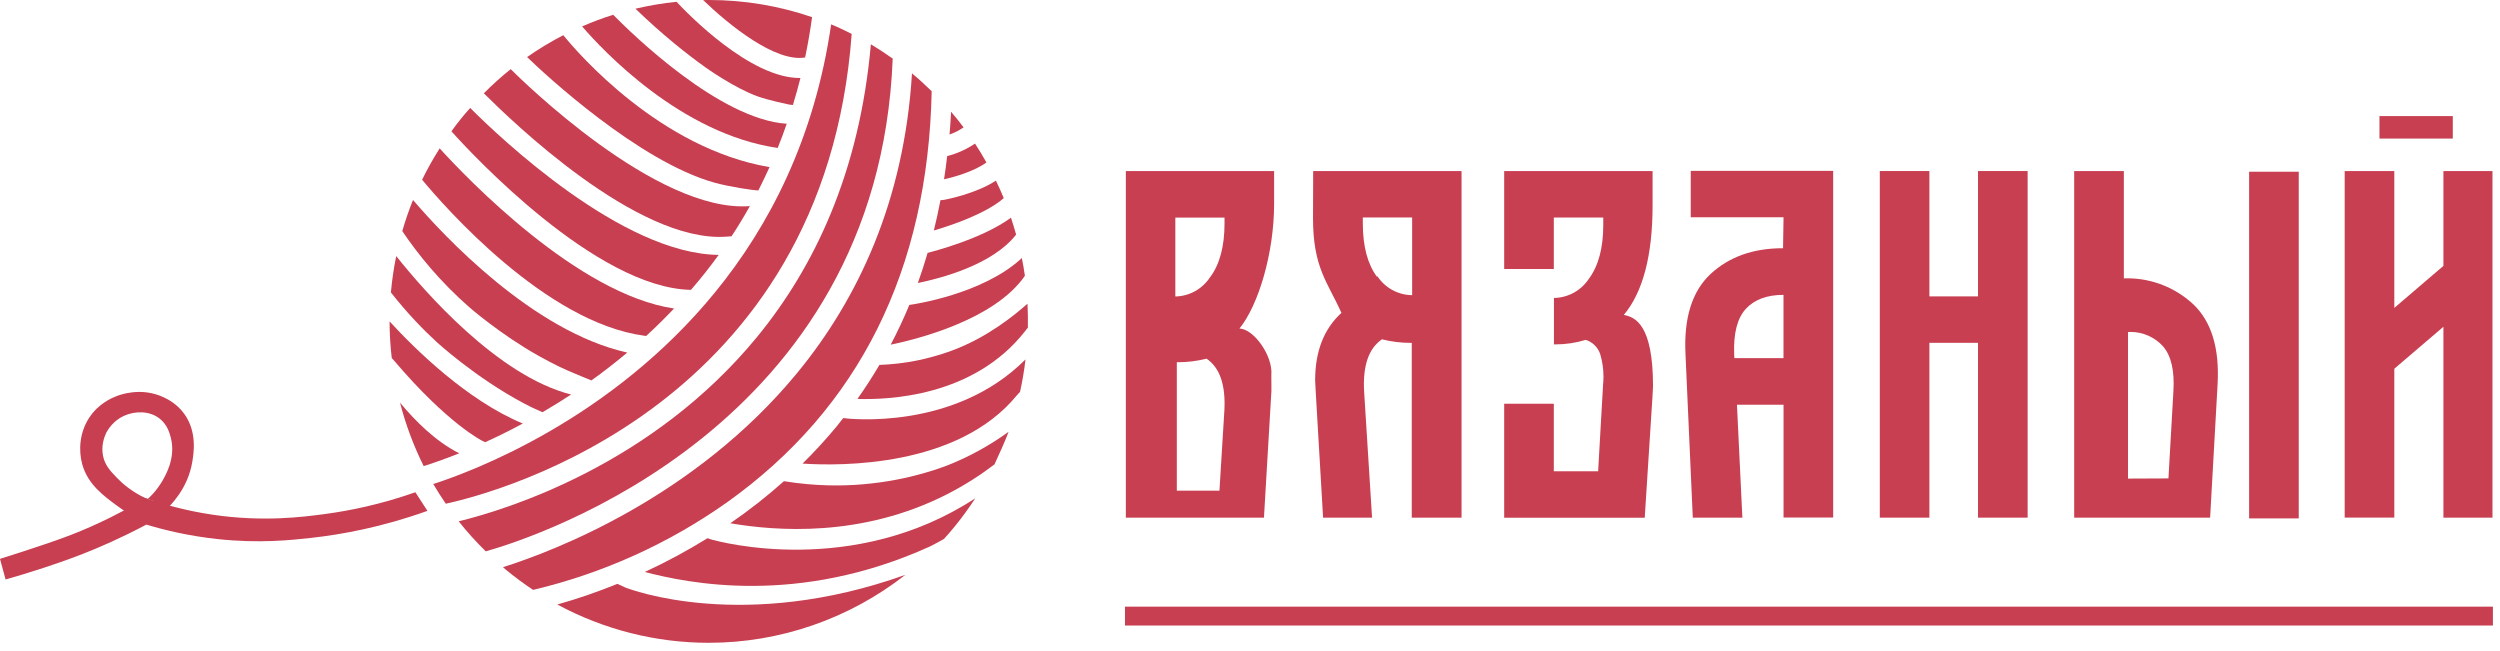
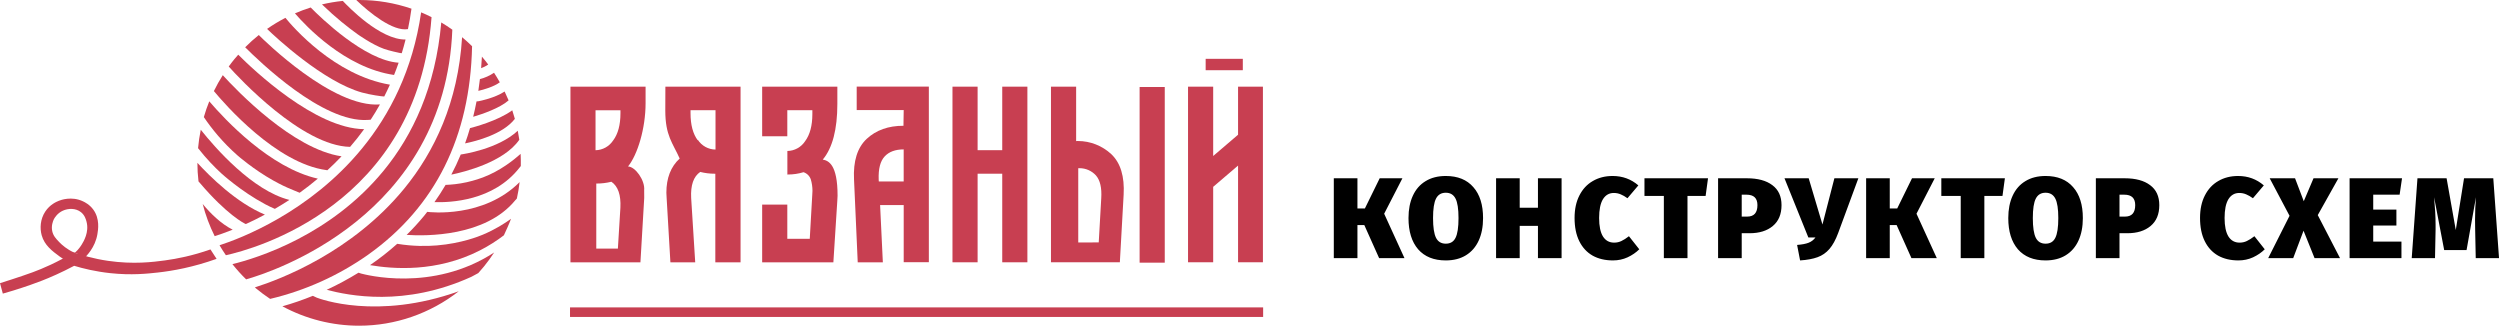
- <svg xmlns="http://www.w3.org/2000/svg" width="265" height="69" viewBox="0 0 265 69" fill="none">
-   <path fill-rule="evenodd" clip-rule="evenodd" d="M119.339 18.13H135.056V21.587C135.056 26.855 133.385 32.359 131.383 34.824C132.907 34.865 134.959 37.738 134.761 39.781L134.771 41.426L133.979 54.876H119.339V18.13ZM128.277 29.38C129.289 28.017 129.8 26.122 129.8 23.685V23.065H124.586V31.427C126.077 31.4 127.457 30.631 128.272 29.375H128.277V29.38ZM129.262 52.004L129.786 43.478C129.924 40.791 129.298 38.975 127.899 38.021C126.91 38.266 125.893 38.396 124.871 38.396C124.829 38.396 124.783 38.396 124.742 38.396V52.008H129.262V52.004Z" fill="#C83F51" />
+ <svg xmlns="http://www.w3.org/2000/svg" width="523" height="69" viewBox="0 0 523 69" fill="none">
+   <path d="M293.384 37.296L289.568 44.712L293.816 54H288.512L285.416 47.088H283.976V54H279.032V37.296H283.976V43.608H285.536L288.632 37.296H293.384ZM302.457 36.816C304.953 36.816 306.873 37.592 308.217 39.144C309.577 40.68 310.257 42.84 310.257 45.624C310.257 47.432 309.953 49 309.345 50.328C308.737 51.656 307.849 52.68 306.681 53.4C305.513 54.12 304.105 54.48 302.457 54.48C299.961 54.48 298.033 53.704 296.673 52.152C295.329 50.584 294.657 48.408 294.657 45.624C294.657 43.816 294.961 42.256 295.569 40.944C296.177 39.616 297.065 38.6 298.233 37.896C299.401 37.176 300.809 36.816 302.457 36.816ZM302.457 40.32C301.513 40.32 300.833 40.728 300.417 41.544C300.001 42.344 299.793 43.704 299.793 45.624C299.793 47.544 300.001 48.92 300.417 49.752C300.833 50.568 301.513 50.976 302.457 50.976C303.417 50.976 304.097 50.568 304.497 49.752C304.913 48.936 305.121 47.56 305.121 45.624C305.121 43.704 304.913 42.344 304.497 41.544C304.081 40.728 303.401 40.32 302.457 40.32ZM321.739 54V47.256H317.923V54H312.979V37.296H317.923V43.464H321.739V37.296H326.683V54H321.739ZM337.368 36.816C339.432 36.816 341.224 37.472 342.744 38.784L340.464 41.472C339.984 41.12 339.512 40.848 339.048 40.656C338.6 40.464 338.12 40.368 337.608 40.368C336.632 40.368 335.872 40.808 335.328 41.688C334.8 42.568 334.536 43.872 334.536 45.6C334.536 47.328 334.808 48.624 335.352 49.488C335.896 50.336 336.672 50.76 337.68 50.76C338.224 50.76 338.728 50.648 339.192 50.424C339.672 50.2 340.2 49.864 340.776 49.416L342.936 52.152C342.264 52.824 341.448 53.384 340.488 53.832C339.544 54.264 338.528 54.48 337.44 54.48C335.792 54.48 334.368 54.144 333.168 53.472C331.968 52.784 331.04 51.776 330.384 50.448C329.728 49.12 329.4 47.504 329.4 45.6C329.4 43.776 329.736 42.208 330.408 40.896C331.08 39.568 332.016 38.56 333.216 37.872C334.416 37.168 335.8 36.816 337.368 36.816ZM357.318 37.296L356.814 40.992H353.022V54H348.078V40.992H344.022V37.296H357.318ZM365.447 37.296C367.735 37.296 369.511 37.776 370.775 38.736C372.055 39.68 372.695 41.072 372.695 42.912C372.695 44.816 372.087 46.272 370.871 47.28C369.671 48.288 368.047 48.792 365.999 48.792H364.367V54H359.423V37.296H365.447ZM365.519 45.312C366.943 45.312 367.655 44.512 367.655 42.912C367.655 41.456 366.895 40.728 365.375 40.728H364.367V45.312H365.519ZM384.546 48.744C384.018 50.168 383.41 51.28 382.722 52.08C382.034 52.88 381.202 53.456 380.226 53.808C379.266 54.16 378.05 54.384 376.578 54.48L375.954 51.24C376.978 51.16 377.778 51.008 378.354 50.784C378.93 50.56 379.41 50.192 379.794 49.68H378.306L373.314 37.296H378.378L381.258 46.968L383.754 37.296H388.77L384.546 48.744ZM404.745 37.296L400.929 44.712L405.177 54H399.873L396.777 47.088H395.337V54H390.393V37.296H395.337V43.608H396.897L399.993 37.296H404.745ZM419.422 37.296L418.918 40.992H415.126V54H410.182V40.992H406.126V37.296H419.422ZM427.932 36.816C430.428 36.816 432.348 37.592 433.692 39.144C435.052 40.68 435.732 42.84 435.732 45.624C435.732 47.432 435.428 49 434.82 50.328C434.212 51.656 433.324 52.68 432.156 53.4C430.988 54.12 429.58 54.48 427.932 54.48C425.436 54.48 423.508 53.704 422.148 52.152C420.804 50.584 420.132 48.408 420.132 45.624C420.132 43.816 420.436 42.256 421.044 40.944C421.652 39.616 422.54 38.6 423.708 37.896C424.876 37.176 426.284 36.816 427.932 36.816ZM427.932 40.32C426.988 40.32 426.308 40.728 425.892 41.544C425.476 42.344 425.268 43.704 425.268 45.624C425.268 47.544 425.476 48.92 425.892 49.752C426.308 50.568 426.988 50.976 427.932 50.976C428.892 50.976 429.572 50.568 429.972 49.752C430.388 48.936 430.596 47.56 430.596 45.624C430.596 43.704 430.388 42.344 429.972 41.544C429.556 40.728 428.876 40.32 427.932 40.32ZM444.478 37.296C446.766 37.296 448.542 37.776 449.806 38.736C451.086 39.68 451.726 41.072 451.726 42.912C451.726 44.816 451.118 46.272 449.902 47.28C448.702 48.288 447.078 48.792 445.03 48.792H443.398V54H438.454V37.296H444.478ZM444.55 45.312C445.974 45.312 446.686 44.512 446.686 42.912C446.686 41.456 445.926 40.728 444.406 40.728H443.398V45.312H444.55ZM468.215 36.816C470.279 36.816 472.071 37.472 473.591 38.784L471.311 41.472C470.831 41.12 470.359 40.848 469.895 40.656C469.447 40.464 468.967 40.368 468.455 40.368C467.479 40.368 466.719 40.808 466.175 41.688C465.647 42.568 465.383 43.872 465.383 45.6C465.383 47.328 465.655 48.624 466.199 49.488C466.743 50.336 467.519 50.76 468.527 50.76C469.071 50.76 469.575 50.648 470.039 50.424C470.519 50.2 471.047 49.864 471.623 49.416L473.783 52.152C473.111 52.824 472.295 53.384 471.335 53.832C470.391 54.264 469.375 54.48 468.287 54.48C466.639 54.48 465.215 54.144 464.015 53.472C462.815 52.784 461.887 51.776 461.231 50.448C460.575 49.12 460.247 47.504 460.247 45.6C460.247 43.776 460.583 42.208 461.255 40.896C461.927 39.568 462.863 38.56 464.063 37.872C465.263 37.168 466.647 36.816 468.215 36.816ZM484.876 45L489.532 54H484.204L481.9 48.264L479.74 54H474.508L478.972 45.144L474.82 37.296H480.124L481.948 42.096L483.988 37.296H489.196L484.876 45ZM502.503 37.296L501.999 40.728H496.479V43.848H501.327V47.184H496.479V50.544H502.383V54H491.535V37.296H502.503ZM522.796 54H517.924L517.804 48.072C517.788 47.608 517.78 46.912 517.78 45.984C517.78 44.352 517.844 42.776 517.972 41.256L516.004 52.32H511.324L509.212 41.256C509.42 43.48 509.524 45.384 509.524 46.968V48.048L509.404 54H504.532L505.732 37.296H511.828L513.748 48.12L515.476 37.296H521.596L522.796 54Z" fill="black" />
+   <path fill-rule="evenodd" clip-rule="evenodd" d="M119.339 18.13H135.056V21.587C135.056 26.855 133.385 32.359 131.383 34.824C132.907 34.865 134.959 37.738 134.761 39.781L134.771 41.426L133.979 54.876H119.339V18.13ZM128.277 29.38C129.289 28.017 129.8 26.122 129.8 23.685V23.064H124.586V31.427C126.077 31.4 127.457 30.631 128.272 29.375H128.277V29.38ZM129.262 52.004L129.786 43.478C129.924 40.791 129.298 38.975 127.899 38.021C126.91 38.266 125.893 38.396 124.871 38.396C124.829 38.396 124.783 38.396 124.742 38.396V52.008H129.262V52.004Z" fill="#C83F51" />
  <path fill-rule="evenodd" clip-rule="evenodd" d="M139.198 18.13H154.925V54.876H149.646V36.343C149.604 36.343 149.558 36.343 149.512 36.343C148.495 36.343 147.478 36.218 146.488 35.968C145.085 36.927 144.454 38.743 144.592 41.426L145.439 54.876H140.248L139.461 41.426L139.405 40.314C139.405 37.242 140.335 34.861 142.19 33.165C140.726 29.889 139.18 28.384 139.18 23.139L139.198 18.13ZM145.982 29.25C146.801 30.51 148.191 31.275 149.687 31.288V23.051H144.459V23.672C144.459 26.118 144.965 28.017 145.982 29.375V29.25Z" fill="#C83F51" />
-   <path fill-rule="evenodd" clip-rule="evenodd" d="M159.444 42.797H164.704V49.951H169.403L169.928 40.736C169.955 40.467 169.969 40.198 169.969 39.929C169.969 39.109 169.85 38.294 169.615 37.511C169.366 36.802 168.8 36.251 168.091 36.024C167.051 36.343 165.965 36.506 164.879 36.506C164.828 36.506 164.769 36.506 164.718 36.506V31.585C166.209 31.562 167.599 30.802 168.423 29.547C169.435 28.184 169.946 26.285 169.946 23.852V23.055H164.704V28.513H159.444V18.135H175.174V21.735C175.174 27.068 174.157 30.95 172.123 33.383C173.306 33.61 175.225 34.36 175.22 40.949L175.165 42.005L174.341 54.881H159.444V42.797Z" fill="#C83F51" />
+   <path fill-rule="evenodd" clip-rule="evenodd" d="M159.444 42.797H164.704V49.951H169.403L169.928 40.736C169.955 40.467 169.969 40.198 169.969 39.929C169.969 39.109 169.85 38.294 169.615 37.511C169.366 36.802 168.8 36.251 168.091 36.024C167.051 36.343 165.965 36.505 164.879 36.505C164.828 36.505 164.769 36.505 164.718 36.505V31.585C166.209 31.562 167.599 30.802 168.423 29.546C169.435 28.184 169.946 26.285 169.946 23.852V23.055H164.704V28.513H159.444V18.135H175.174V21.735C175.174 27.068 174.157 30.95 172.123 33.383C173.306 33.61 175.225 34.36 175.22 40.949L175.165 42.005L174.341 54.881H159.444V42.797Z" fill="#C83F51" />
  <path fill-rule="evenodd" clip-rule="evenodd" d="M181.323 29.041C183.288 27.221 185.847 26.308 189.004 26.312L189.055 23.032H179.22V18.112H194.315V54.858H189.055V42.904H184.117L184.692 54.876H179.436L178.663 37.562C178.47 33.712 179.358 30.876 181.323 29.041ZM183.845 37.96H189.05V31.256C187.297 31.256 185.962 31.752 185.056 32.743C184.149 33.73 183.739 35.333 183.822 37.562L183.845 37.96Z" fill="#C83F51" />
  <path fill-rule="evenodd" clip-rule="evenodd" d="M199.259 18.13H204.515V31.418H209.669V18.13H214.93V54.872H209.669V36.339H204.515V54.872H199.259V18.13Z" fill="#C83F51" />
  <path fill-rule="evenodd" clip-rule="evenodd" d="M219.868 18.13H225.128V29.509C225.248 29.505 225.372 29.5 225.497 29.5C228.088 29.5 230.591 30.487 232.492 32.257C234.421 34.096 235.277 36.922 235.065 40.731L234.273 54.872H219.863V18.13H219.868ZM229.855 50.711L230.38 41.495C230.518 39.309 230.15 37.71 229.275 36.705C228.396 35.736 227.149 35.185 225.846 35.185C225.754 35.185 225.662 35.19 225.57 35.194V50.73L229.855 50.711ZM238.406 18.204H243.667V54.95H238.406V18.204Z" fill="#C83F51" />
  <path fill-rule="evenodd" clip-rule="evenodd" d="M248.536 18.13H253.797V32.637L259.002 28.184V18.13H264.203V54.872H259.002V34.638L253.797 39.086V54.867H248.536V18.13Z" fill="#C83F51" />
  <path d="M259.996 12.306H252.223V14.688H259.996V12.306Z" fill="#C83F51" />
  <path d="M264.248 64.306H119.248V66.306H264.248V64.306Z" fill="#C83F51" />
  <path fill-rule="evenodd" clip-rule="evenodd" d="M15.432 52.806C11.936 54.904 8.957 56.174 6.844 56.956C4.323 57.887 0 59.24 0 59.24L0.591 61.423C1.673 61.119 3.048 60.711 4.633 60.188C5.487 59.905 7.03 59.395 8.769 58.715C10.507 58.034 12.824 57.036 15.517 55.606C17.391 56.174 19.973 56.812 23.093 57.145C27.477 57.615 30.825 57.258 33.049 57.009C36.15 56.662 40.41 55.907 45.309 54.151L44.028 52.179C40.288 53.495 37.001 54.141 34.517 54.477C32.076 54.808 27.92 55.344 22.597 54.568C19.615 54.13 17.174 53.415 15.432 52.806Z" fill="#C83F51" />
  <path fill-rule="evenodd" clip-rule="evenodd" d="M14.269 54.776C13.824 54.544 13.198 54.189 12.504 53.679C10.969 52.556 9.301 51.334 8.716 49.204C8.318 47.752 8.416 45.866 9.458 44.275C10.441 42.776 11.833 42.197 12.329 41.999C12.697 41.852 14.974 40.988 17.36 42.119C17.765 42.311 18.746 42.792 19.523 43.856C20.919 45.775 20.535 48.065 20.376 48.993C19.899 51.816 18.073 53.578 17.479 54.149C17.158 54.456 16.869 54.693 16.66 54.856C16.037 54.429 15.414 54.002 14.794 53.575C16.013 52.737 16.705 51.792 17.071 51.203C17.471 50.552 18.685 48.59 18.104 46.386C17.983 45.925 17.749 45.041 16.954 44.398C15.835 43.491 14.25 43.574 13.15 44.075C12.029 44.582 11.464 45.495 11.258 45.879C11.056 46.314 10.696 47.251 10.926 48.347C11.133 49.329 11.703 49.935 12.419 50.674C12.989 51.264 13.961 52.121 15.435 52.809L16.238 53.1L14.269 54.776Z" fill="#C83F51" />
  <path fill-rule="evenodd" clip-rule="evenodd" d="M73.241 30.725C74.254 29.559 75.235 28.323 76.181 27.018C65.933 26.922 52.934 14.543 49.841 11.442C49.568 11.749 49.292 12.059 49.03 12.379C48.616 12.883 48.227 13.396 47.85 13.916C49.891 16.208 63.182 30.538 73.241 30.725Z" fill="#C83F51" />
  <path fill-rule="evenodd" clip-rule="evenodd" d="M97.291 29.999C99.695 29.511 105.225 28.072 107.709 24.865C107.542 24.267 107.353 23.677 107.165 23.074C104.125 25.311 98.919 26.653 98.325 26.805C98.007 27.904 97.665 28.969 97.291 29.999Z" fill="#C83F51" />
  <path fill-rule="evenodd" clip-rule="evenodd" d="M100.112 21.177C100.045 21.19 99.78 21.22 99.69 21.217C99.478 22.33 99.248 23.373 98.988 24.433C100.883 23.875 104.52 22.642 106.399 21.001C106.139 20.374 105.861 19.76 105.567 19.146C103.518 20.494 100.499 21.102 100.112 21.177Z" fill="#C83F51" />
  <path fill-rule="evenodd" clip-rule="evenodd" d="M41.754 38.205C47.501 44.974 51.148 46.741 51.148 46.741C51.267 46.8 51.368 46.845 51.429 46.874C52.659 46.317 54 45.658 55.416 44.894C49.483 42.437 43.933 36.945 41.295 34.066C41.295 35.365 41.377 36.667 41.526 37.954C41.552 37.98 41.581 38.01 41.613 38.044C41.688 38.13 41.74 38.191 41.754 38.205Z" fill="#C83F51" />
  <path fill-rule="evenodd" clip-rule="evenodd" d="M66.252 62.264C66.167 62.226 65.56 61.951 65.446 61.887C63.373 62.73 61.234 63.472 59.076 64.078C64.007 66.739 69.525 68.137 75.121 68.137C82.675 68.137 90.015 65.594 95.974 60.929C78.853 67.056 66.827 62.493 66.252 62.264Z" fill="#C83F51" />
  <path fill-rule="evenodd" clip-rule="evenodd" d="M75.534 57.225C75.34 57.164 75.105 57.095 75.004 57.047C72.862 58.362 70.625 59.582 68.343 60.63C72.904 61.815 84.589 64.286 98.619 57.906C99.213 57.594 99.852 57.255 100.061 57.129C100.395 56.772 100.933 56.139 101.248 55.747C102.009 54.81 102.722 53.828 103.38 52.817C90.428 61.289 76.226 57.399 75.534 57.225Z" fill="#C83F51" />
  <path fill-rule="evenodd" clip-rule="evenodd" d="M102.139 13.502C101.721 12.939 101.275 12.39 100.817 11.848C100.774 12.667 100.716 13.465 100.652 14.26C101.177 14.073 101.678 13.82 102.139 13.502Z" fill="#C83F51" />
  <path fill-rule="evenodd" clip-rule="evenodd" d="M85.342 6.092C85.633 4.71 85.88 3.282 86.081 1.817C82.58 0.619 78.89 0 75.184 0C74.97 0 74.744 0.005 74.532 0.008C77.3 2.674 82.19 6.626 85.342 6.092Z" fill="#C83F51" />
  <path fill-rule="evenodd" clip-rule="evenodd" d="M100.069 19.008C101.183 18.759 103.33 18.138 104.56 17.217C104.181 16.539 103.778 15.872 103.351 15.218C102.452 15.829 101.45 16.28 100.398 16.547C100.303 17.388 100.194 18.207 100.069 19.008Z" fill="#C83F51" />
  <path fill-rule="evenodd" clip-rule="evenodd" d="M42.403 42.68C42.997 44.998 43.843 47.261 44.911 49.404C45.68 49.164 46.986 48.726 48.678 48.051C46.178 46.797 43.975 44.582 42.403 42.68Z" fill="#C83F51" />
  <path fill-rule="evenodd" clip-rule="evenodd" d="M83.097 51.005C81.299 52.612 79.391 54.106 77.408 55.467C82.233 56.286 91.314 57.02 100.398 52.385C102.298 51.416 103.963 50.33 105.413 49.225C105.842 48.302 106.566 46.72 106.911 45.767C105.543 46.76 103.557 48.025 100.986 49.103C100.233 49.417 96.562 50.917 91.388 51.342C89.318 51.515 86.458 51.555 83.097 51.005Z" fill="#C83F51" />
  <path fill-rule="evenodd" clip-rule="evenodd" d="M48.622 55.259C49.505 56.377 50.475 57.452 51.492 58.442C56.799 56.945 93.095 45.257 94.627 6.21C93.869 5.673 93.098 5.164 92.313 4.697C91.118 18.231 86.339 28.286 80.274 35.685C69.159 49.252 53.801 53.991 48.622 55.259Z" fill="#C83F51" />
  <path fill-rule="evenodd" clip-rule="evenodd" d="M53.318 60.121L53.591 60.361C54.522 61.132 55.5 61.863 56.51 62.528C63.881 60.783 70.877 57.626 77.069 53.244C91.072 43.264 98.362 28.603 98.759 9.671C98.091 9.019 97.402 8.382 96.671 7.776C95.833 21.396 90.892 31.728 84.554 39.469C73.657 52.75 58.662 58.429 53.318 60.121Z" fill="#C83F51" />
  <path fill-rule="evenodd" clip-rule="evenodd" d="M96.395 32.313C95.783 33.783 95.123 35.189 94.415 36.534C97.106 35.982 105.392 33.935 108.639 29.236C108.552 28.606 108.44 27.979 108.316 27.352C104.183 31.203 96.79 32.267 96.435 32.315L96.395 32.313Z" fill="#C83F51" />
  <path fill-rule="evenodd" clip-rule="evenodd" d="M93.22 38.68C92.48 39.939 91.698 41.14 90.887 42.287C94.15 42.391 103.226 42.071 108.681 35.077C108.766 34.97 108.79 34.914 108.954 34.736C108.973 33.887 108.954 33.038 108.914 32.19C107.464 33.481 104.641 35.752 101.023 37.118C99.412 37.727 97.874 38.071 97.636 38.122C95.918 38.501 94.407 38.637 93.22 38.68Z" fill="#C83F51" />
  <path fill-rule="evenodd" clip-rule="evenodd" d="M89.405 44.321C89.405 44.321 89.387 44.321 89.376 44.321C89.156 44.604 88.936 44.894 88.711 45.169C87.568 46.549 86.346 47.883 85.071 49.14C89.135 49.412 101.545 49.524 107.785 41.906C107.785 41.906 108.058 41.604 108.127 41.532C108.374 40.401 108.572 39.251 108.702 38.098C101.145 45.687 89.914 44.395 89.405 44.321Z" fill="#C83F51" />
  <path fill-rule="evenodd" clip-rule="evenodd" d="M45.926 51.307C46.342 52.022 46.79 52.71 47.256 53.394C52.881 52.161 87.364 43.013 90.28 3.594C89.57 3.237 88.835 2.879 88.101 2.586C86.352 14.645 81.562 23.944 75.762 31.026C64.804 44.417 50.252 49.908 45.926 51.307Z" fill="#C83F51" />
  <path fill-rule="evenodd" clip-rule="evenodd" d="M83.595 11.072C83.696 11.09 83.797 11.104 83.797 11.104C83.895 11.117 83.98 11.125 84.048 11.13C84.337 10.194 84.602 9.238 84.846 8.267C79.534 8.339 72.849 1.409 71.715 0.19C70.249 0.336 68.788 0.59 67.357 0.923C70.265 3.736 72.857 5.764 74.781 7.144C74.781 7.144 77.875 9.358 80.345 10.228C81.475 10.629 83.473 11.05 83.595 11.072Z" fill="#C83F51" />
  <path fill-rule="evenodd" clip-rule="evenodd" d="M61.703 2.797C63.874 5.321 72.157 14.191 82.437 15.683C82.774 14.847 83.092 13.993 83.394 13.118C76.303 12.659 67.081 3.685 64.995 1.566C63.882 1.919 62.774 2.332 61.703 2.797Z" fill="#C83F51" />
  <path fill-rule="evenodd" clip-rule="evenodd" d="M80.385 20.187C80.74 19.472 81.233 18.474 81.572 17.713C69.994 15.757 61.247 5.633 59.712 3.731C58.387 4.411 57.096 5.193 55.871 6.047C57.636 7.771 67.683 17.118 75.73 19.36C77.397 19.824 79.929 20.187 80.385 20.187Z" fill="#C83F51" />
  <path fill-rule="evenodd" clip-rule="evenodd" d="M54.135 7.328C53.144 8.12 52.187 8.985 51.288 9.889C54.217 12.811 67.484 25.687 76.904 25.092C77.069 25.089 77.323 25.068 77.543 25.046C78.219 24.024 78.866 22.952 79.486 21.847C69.586 22.605 55.203 8.395 54.135 7.328Z" fill="#C83F51" />
  <path fill-rule="evenodd" clip-rule="evenodd" d="M60.264 39.317C60.383 39.368 60.945 39.605 61.631 39.891C62.074 40.075 62.442 40.227 62.689 40.326C63.951 39.419 65.226 38.437 66.49 37.372C56.481 35.147 46.997 24.961 43.779 21.196C43.347 22.271 42.96 23.384 42.642 24.497C44.296 26.946 46.596 29.804 49.724 32.547C49.724 32.547 53.024 35.443 57.125 37.738C57.297 37.836 58.93 38.749 60.264 39.317Z" fill="#C83F51" />
  <path fill-rule="evenodd" clip-rule="evenodd" d="M60.536 41.82C52.797 39.862 45.011 30.93 42 27.144C41.74 28.414 41.55 29.706 41.435 30.997C43.193 33.244 44.9 34.978 46.289 36.257C46.289 36.257 50.363 40.001 55.479 42.728C55.985 42.997 56.473 43.232 56.473 43.232C56.876 43.424 57.228 43.579 57.499 43.694C58.49 43.123 59.503 42.498 60.536 41.82Z" fill="#C83F51" />
  <path fill-rule="evenodd" clip-rule="evenodd" d="M68.311 35.589C68.367 35.6 68.388 35.597 68.492 35.614C69.491 34.698 70.477 33.727 71.45 32.7C61.247 31.203 49.483 18.895 46.605 15.728C45.929 16.793 45.295 17.913 44.744 19.053C47.047 21.823 57.809 34.197 68.311 35.589Z" fill="#C83F51" />
</svg>
